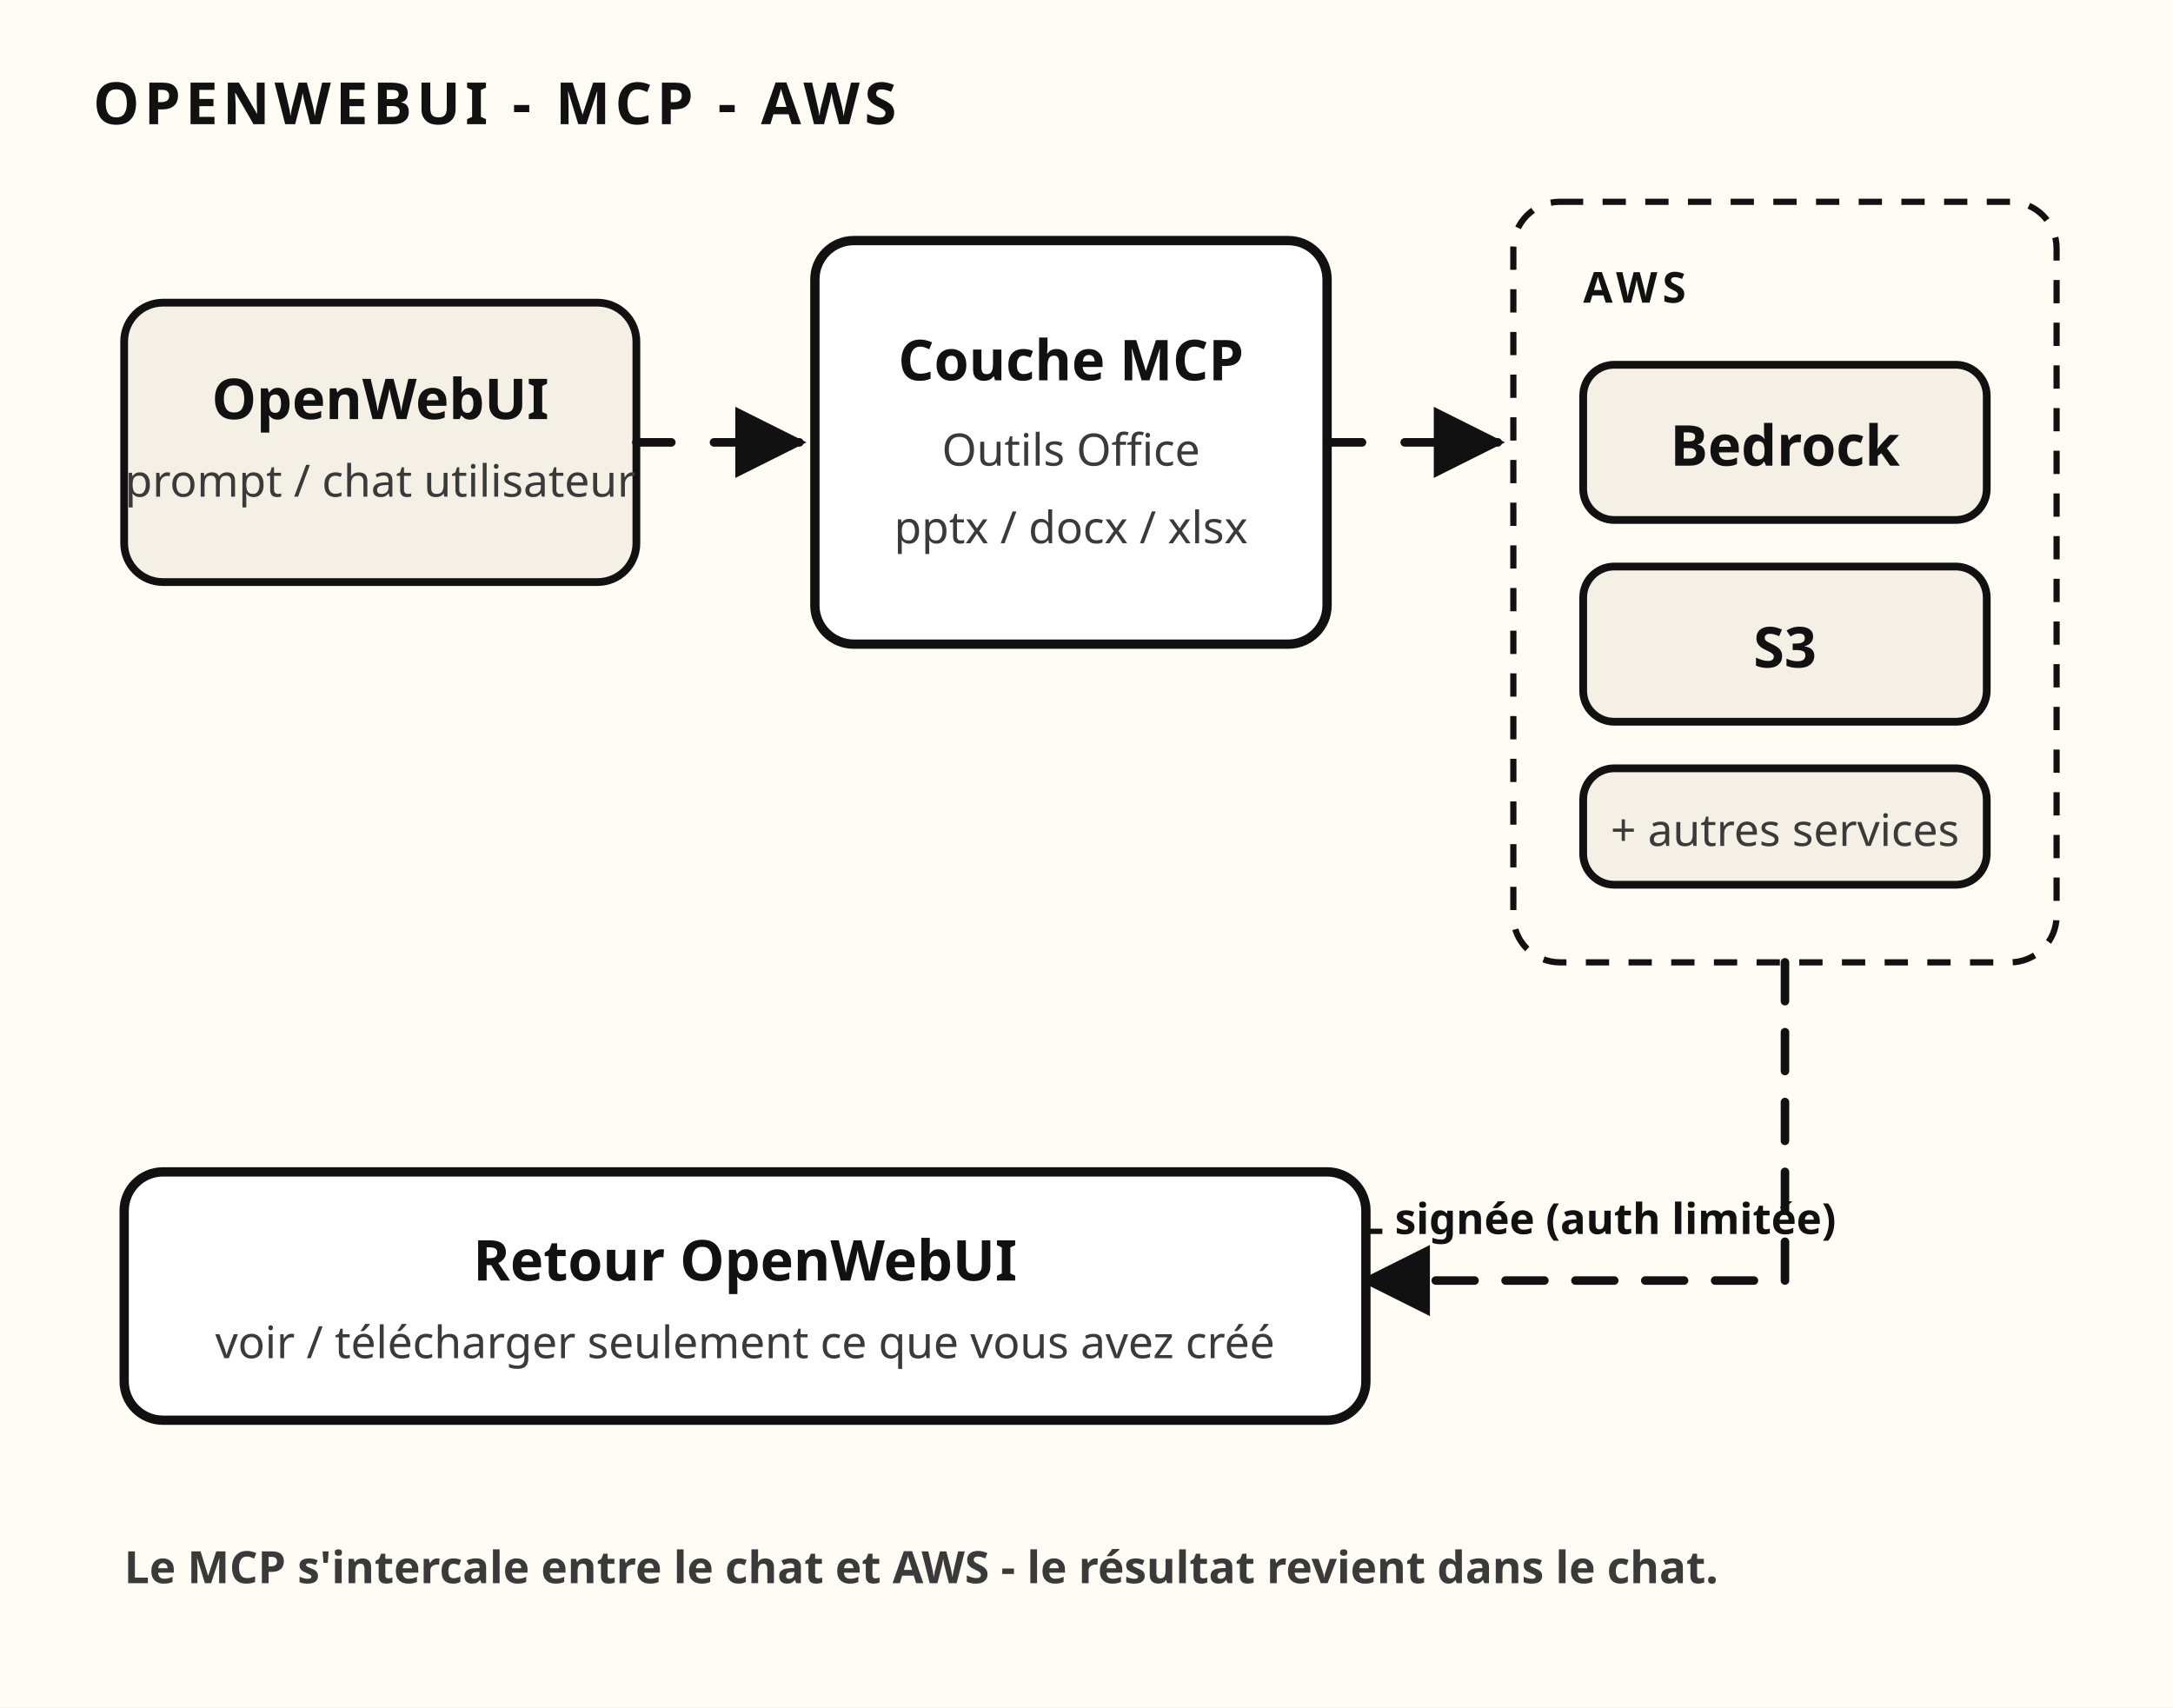
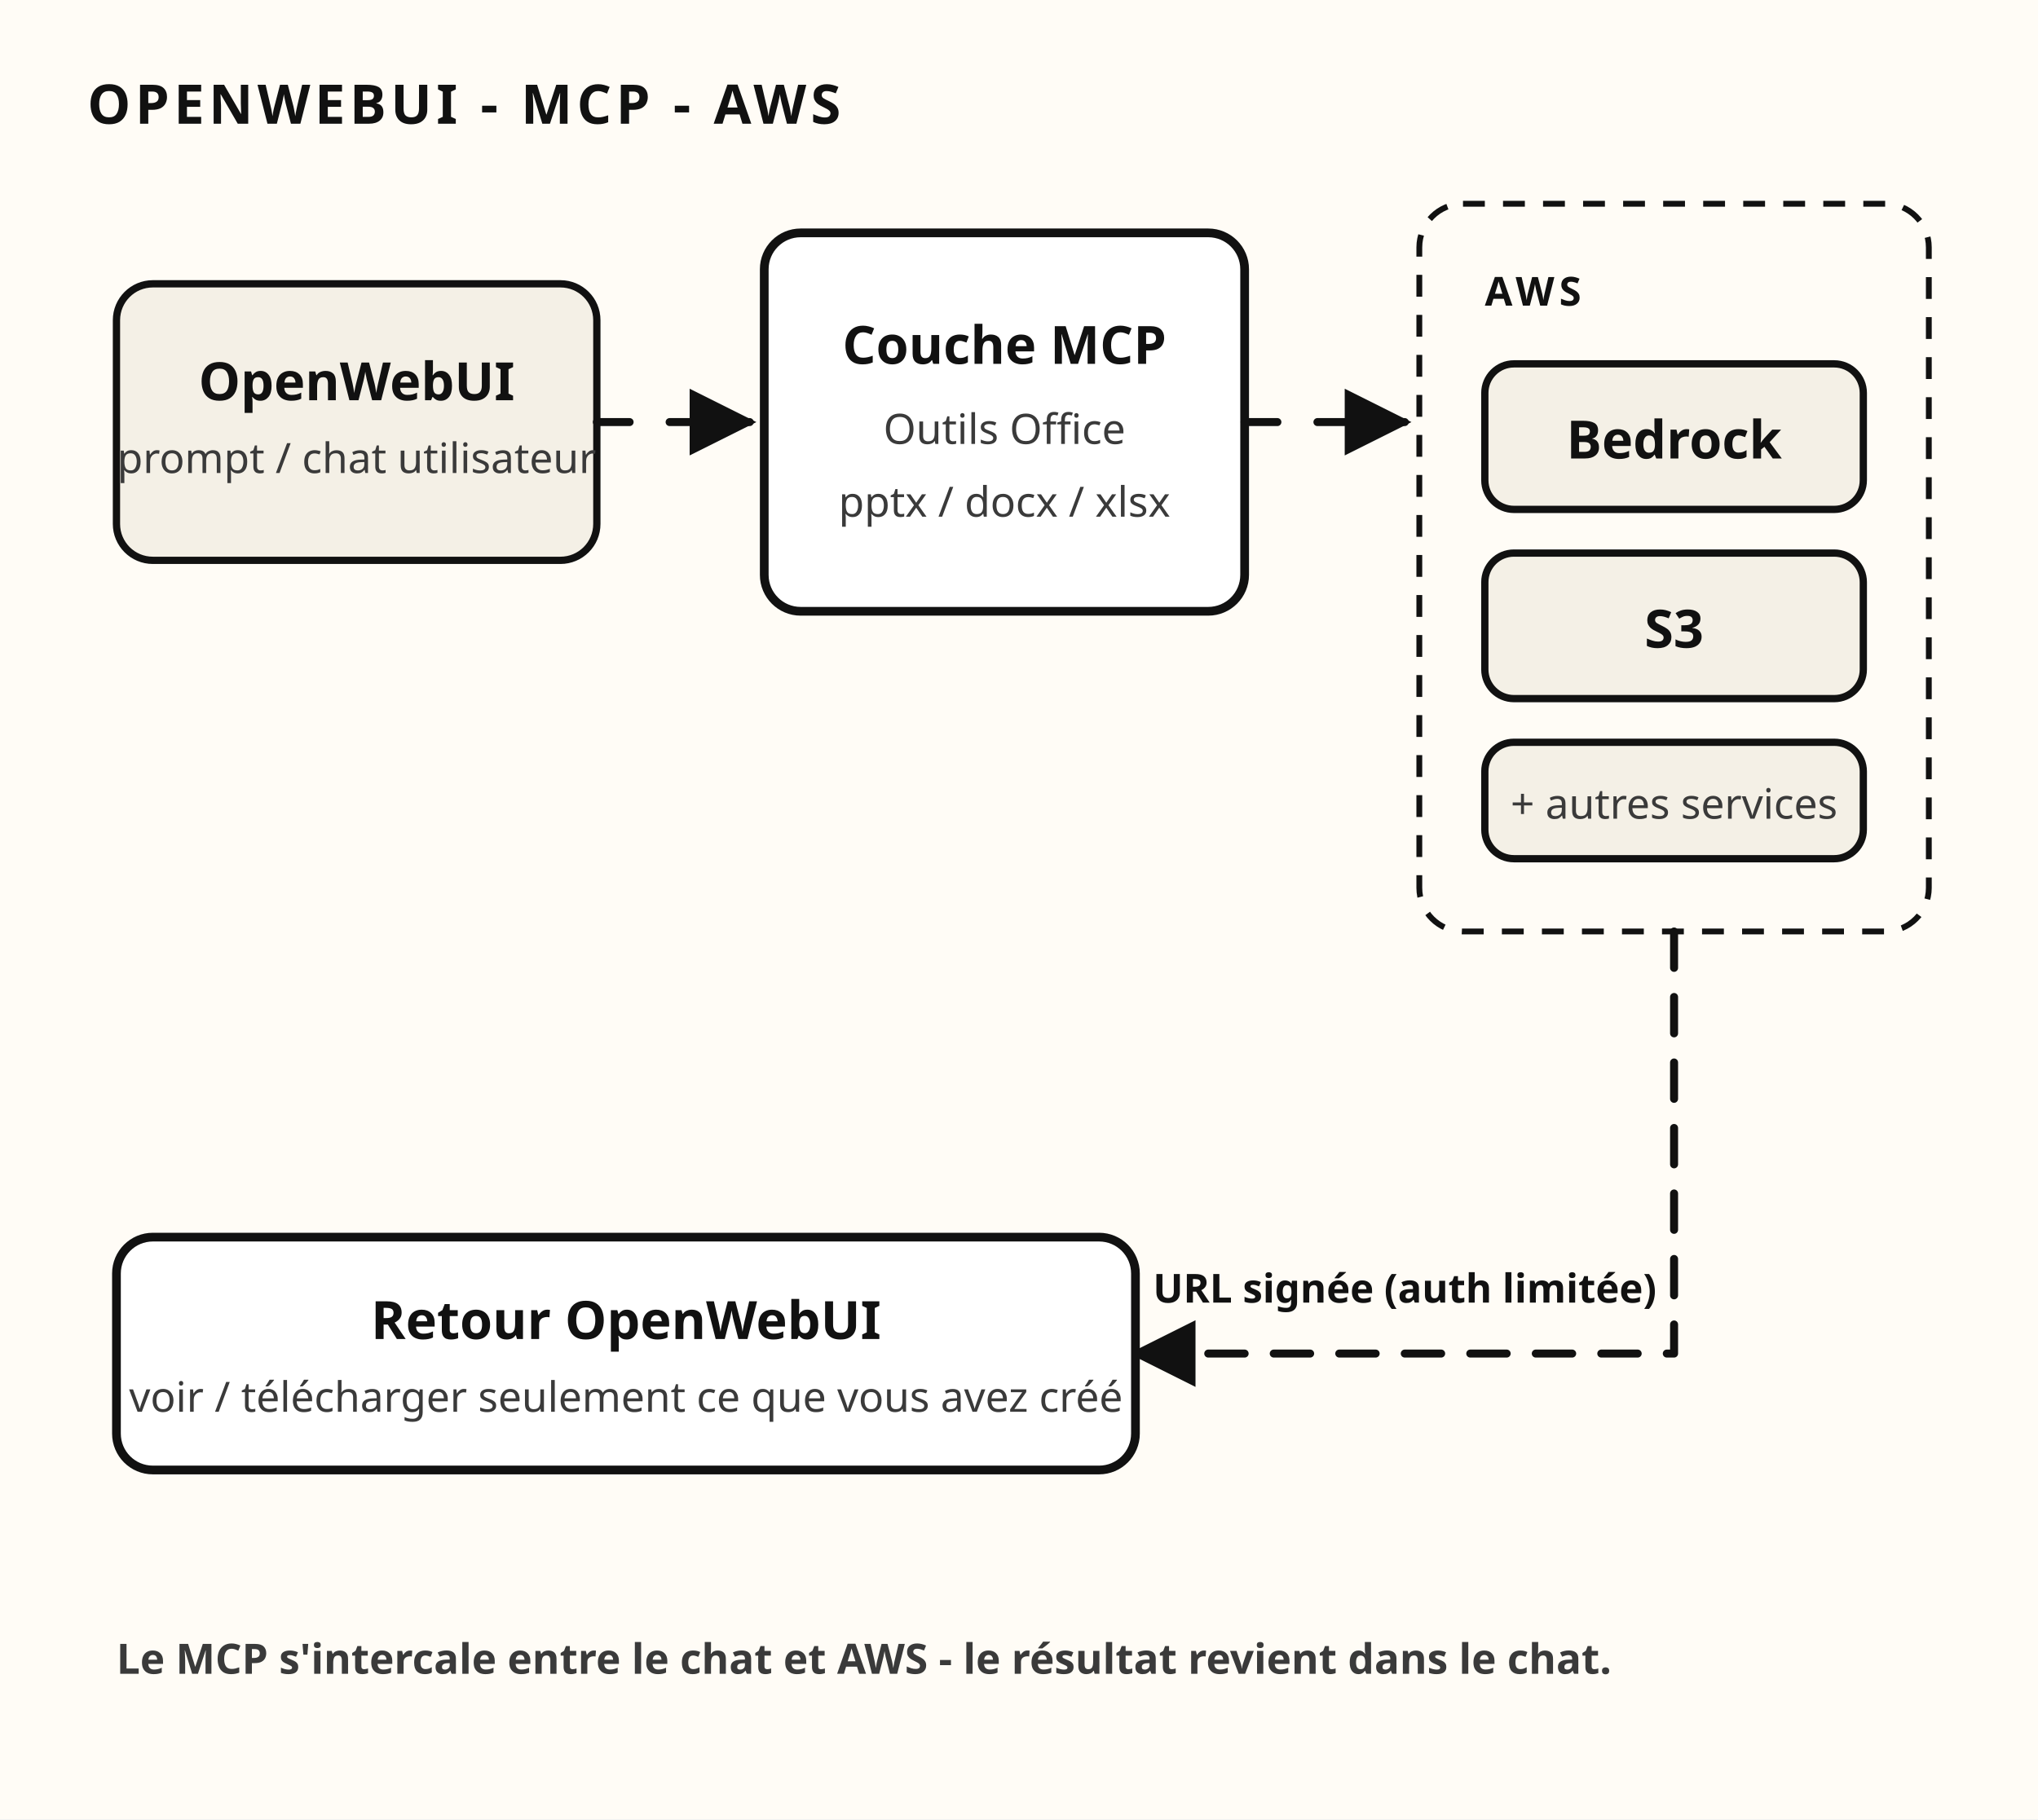
- <svg xmlns="http://www.w3.org/2000/svg" viewBox="0 0 560 440" role="img" aria-labelledby="t d">
+ <svg xmlns="http://www.w3.org/2000/svg" viewBox="0 0 560 500" role="img" aria-labelledby="t d">
  <defs>
    <marker id="a" viewBox="0 0 12 12" refX="10" refY="6" markerWidth="10" markerHeight="10" orient="auto-start-reverse">
      <path d="M1 1 L11 6 L1 11 Z" fill="#111" />
    </marker>
    <style>
      .bg { fill:#fffcf6; }
      .b { fill:#f4f0e6; stroke:#111; stroke-width:2; }
      .hi { fill:#fff; stroke:#111; stroke-width:2.4; }
      .out { fill:none; stroke:#111; stroke-width:1.6; stroke-dasharray:6 5; }
      .plane { fill:none; stroke:#111; stroke-width:1.8; stroke-dasharray:7 5; }
      .cloud { fill:none; stroke:#111; stroke-width:1.6; stroke-dasharray:6 5; }
      .title { font-family:Segoe UI,system-ui,sans-serif; font-size:15px; font-weight:800; letter-spacing:0.08em; fill:#111; }
      .lab { font-family:Segoe UI,system-ui,sans-serif; font-size:14.5px; font-weight:800; fill:#111; }
      .sub { font-family:Segoe UI,system-ui,sans-serif; font-size:11.5px; font-weight:500; fill:#3a3a3a; }
      .cap { font-family:Segoe UI,system-ui,sans-serif; font-size:11px; font-weight:800; letter-spacing:0.12em; fill:#111; }
      .line {
        stroke:#111; stroke-width:2.2; fill:none; marker-end:url(#a);
        stroke-linecap:round; stroke-linejoin:round;
        stroke-dasharray:9 11;
        animation: flow 1.05s linear infinite;
      }
      .line.ingest {
        stroke-dasharray: 4 16;
        animation: flow 1.7s linear infinite;
      }
      .line.return {
        stroke-dasharray: 10 8;
        animation: flow 0.85s linear infinite;
      }
      .line.stem {
        marker-end: none;
        stroke-dasharray: 9 11;
        animation: flow 1.05s linear infinite;
      }
+       .line.gate {
+         stroke-dasharray: 5 7;
+         animation: flow 1.2s linear infinite;
+       }
      .hi.pulse {
        animation: node-pulse 2.6s ease-in-out infinite;
      }
      .lbl.flow-lbl {
        animation: lbl-pulse 2.2s ease-in-out infinite;
      }
+       .chip { fill:#fff; stroke:#111; stroke-width:1.6; }
      .lbl { font-family:Segoe UI,system-ui,sans-serif; font-size:11px; font-weight:700; fill:#111; }
      .foot { font-family:Segoe UI,system-ui,sans-serif; font-size:11.5px; font-weight:600; fill:#3a3a3a; }
      @keyframes flow {
        to { stroke-dashoffset: -20; }
      }
      @keyframes node-pulse {
        0%, 100% { stroke-width: 2.4; }
        50% { stroke-width: 3.4; }
      }
      @keyframes lbl-pulse {
        0%, 100% { opacity: 0.55; }
        50% { opacity: 1; }
      }
      @media (prefers-reduced-motion: reduce) {
-         .line, .line.ingest, .line.return, .line.stem, .hi.pulse, .lbl.flow-lbl { animation: none; }
-         .line, .line.ingest, .line.return, .line.stem { stroke-dasharray: none; }
+         .line, .line.ingest, .line.return, .line.stem, .line.gate, .hi.pulse, .lbl.flow-lbl { animation: none; }
+         .line, .line.ingest, .line.return, .line.stem, .line.gate { stroke-dasharray: none; }
      }
    </style>
  </defs>
-   <rect class="bg" width="560" height="440" />
-   <text x="24" y="32" class="title">OPENWEBUI - MCP - AWS</text>
-   <rect class="b" x="32" y="78" width="132" height="72" rx="10" />
-   <text x="98" y="108" text-anchor="middle" class="lab">OpenWebUI</text>
-   <text x="98" y="128" text-anchor="middle" class="sub">prompt / chat utilisateur</text>
-   <line class="line" x1="164" y1="114" x2="206" y2="114" />
-   <rect class="hi pulse" x="210" y="62" width="132" height="104" rx="10" />
-   <text x="276" y="98" text-anchor="middle" class="lab">Couche MCP</text>
-   <text x="276" y="120" text-anchor="middle" class="sub">Outils Office</text>
-   <text x="276" y="140" text-anchor="middle" class="sub">pptx / docx / xlsx</text>
-   <line class="line" x1="342" y1="114" x2="386" y2="114" />
-   <rect class="cloud" x="390" y="52" width="140" height="196" rx="12" />
-   <text x="408" y="78" class="cap">AWS</text>
-   <rect class="b" x="408" y="94" width="104" height="40" rx="8" />
-   <text x="460" y="120" text-anchor="middle" class="lab">Bedrock</text>
-   <rect class="b" x="408" y="146" width="104" height="40" rx="8" />
-   <text x="460" y="172" text-anchor="middle" class="lab">S3</text>
-   <rect class="b" x="408" y="198" width="104" height="30" rx="8" />
-   <text x="460" y="218" text-anchor="middle" class="sub">+ autres services</text>
-   <path class="line return" d="M460 248 V330 H352" />
-   <text x="404" y="318" text-anchor="middle" class="lbl flow-lbl">URL signée (auth limitée)</text>
-   <rect class="hi pulse" x="32" y="302" width="320" height="64" rx="10" />
-   <text x="192" y="330" text-anchor="middle" class="lab">Retour OpenWebUI</text>
-   <text x="192" y="350" text-anchor="middle" class="sub">voir / télécharger seulement ce que vous avez créé</text>
-   <text x="32" y="408" class="foot">Le MCP s'intercale entre le chat et AWS - le résultat revient dans le chat.</text>
+   <rect class="bg" width="560" height="500" />
+   <text x="24" y="34" class="title">OPENWEBUI - MCP - AWS</text>
+   <rect class="b" x="32" y="78" width="132" height="76" rx="10" />
+   <text x="98" y="110" text-anchor="middle" class="lab">OpenWebUI</text>
+   <text x="98" y="130" text-anchor="middle" class="sub">prompt / chat utilisateur</text>
+   <line class="line" x1="164" y1="116" x2="206" y2="116" />
+   <rect class="hi pulse" x="210" y="64" width="132" height="104" rx="10" />
+   <text x="276" y="100" text-anchor="middle" class="lab">Couche MCP</text>
+   <text x="276" y="122" text-anchor="middle" class="sub">Outils Office</text>
+   <text x="276" y="142" text-anchor="middle" class="sub">pptx / docx / xlsx</text>
+   <line class="line" x1="342" y1="116" x2="386" y2="116" />
+   <rect class="cloud" x="390" y="56" width="140" height="200" rx="12" />
+   <text x="408" y="84" class="cap">AWS</text>
+   <rect class="b" x="408" y="100" width="104" height="40" rx="8" />
+   <text x="460" y="126" text-anchor="middle" class="lab">Bedrock</text>
+   <rect class="b" x="408" y="152" width="104" height="40" rx="8" />
+   <text x="460" y="178" text-anchor="middle" class="lab">S3</text>
+   <rect class="b" x="408" y="204" width="104" height="32" rx="8" />
+   <text x="460" y="225" text-anchor="middle" class="sub">+ autres services</text>
+   <path class="line return" d="M460 256 V372 H312" />
+   <text x="386" y="358" text-anchor="middle" class="lbl flow-lbl">URL signée (auth limitée)</text>
+   <rect class="hi pulse" x="32" y="340" width="280" height="64" rx="10" />
+   <text x="172" y="368" text-anchor="middle" class="lab">Retour OpenWebUI</text>
+   <text x="172" y="388" text-anchor="middle" class="sub">voir / télécharger seulement ce que vous avez créé</text>
+   <text x="32" y="460" class="foot">Le MCP s'intercale entre le chat et AWS - le résultat revient dans le chat.</text>
</svg>
